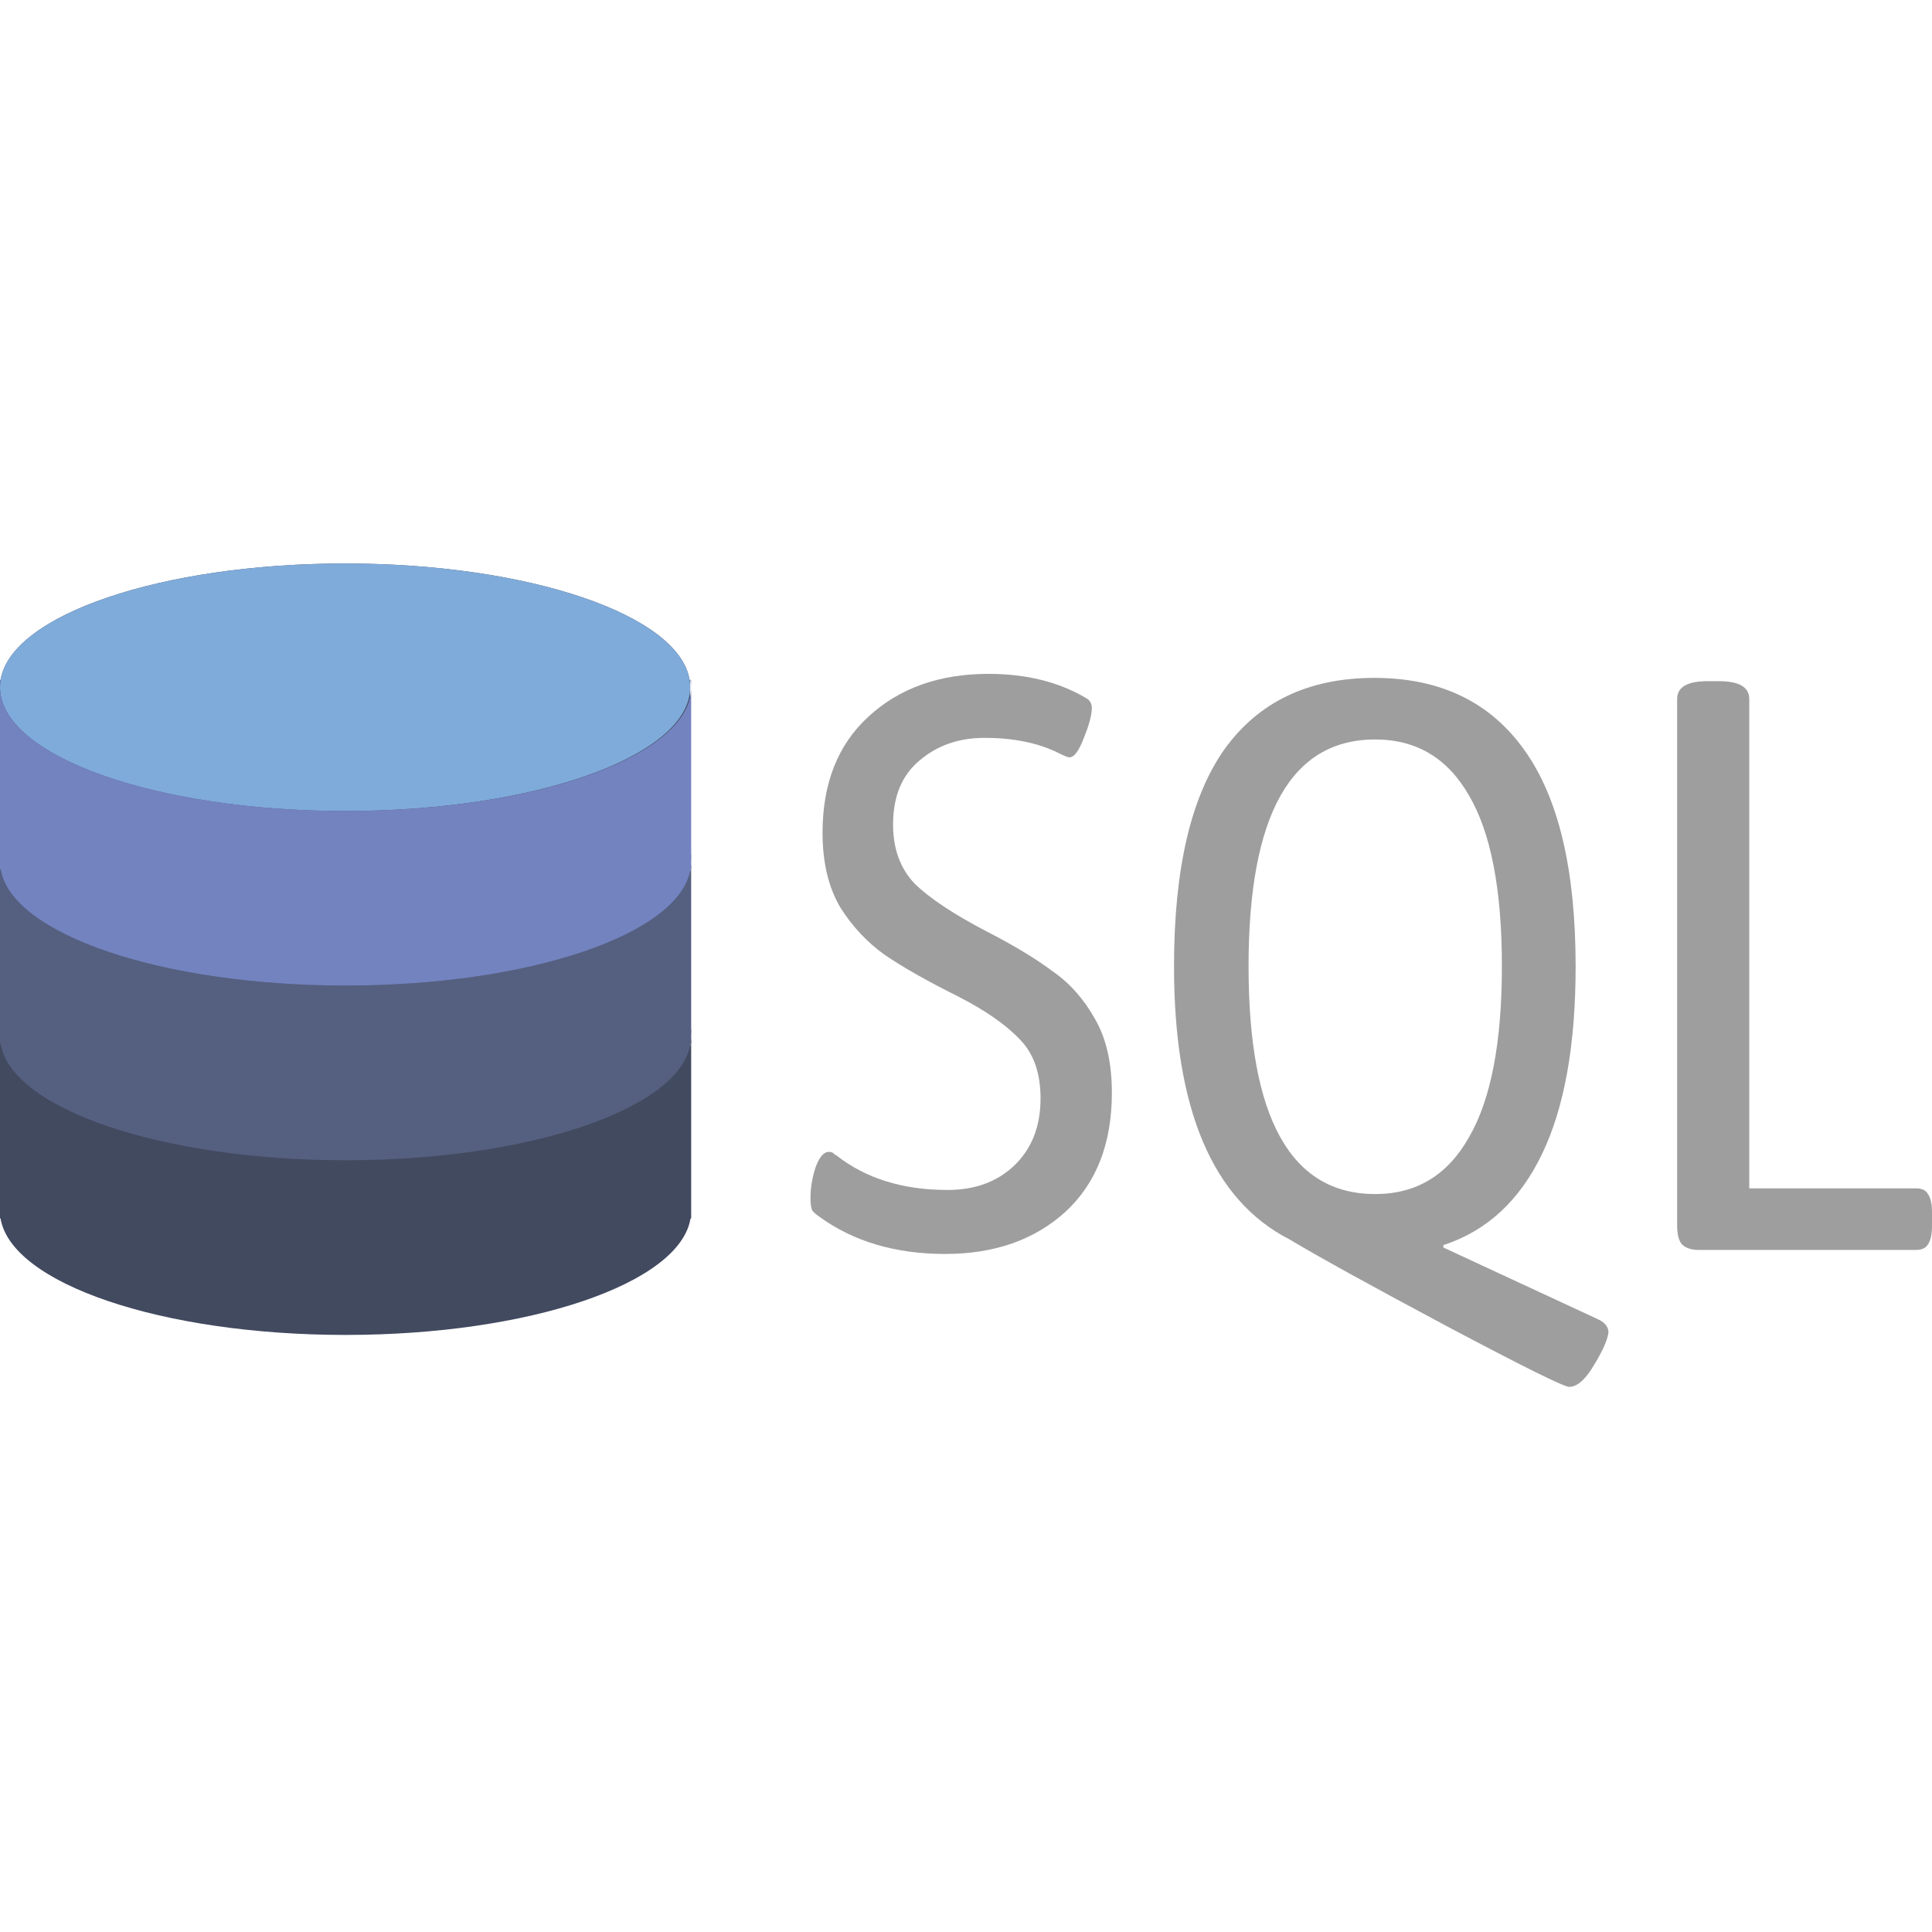
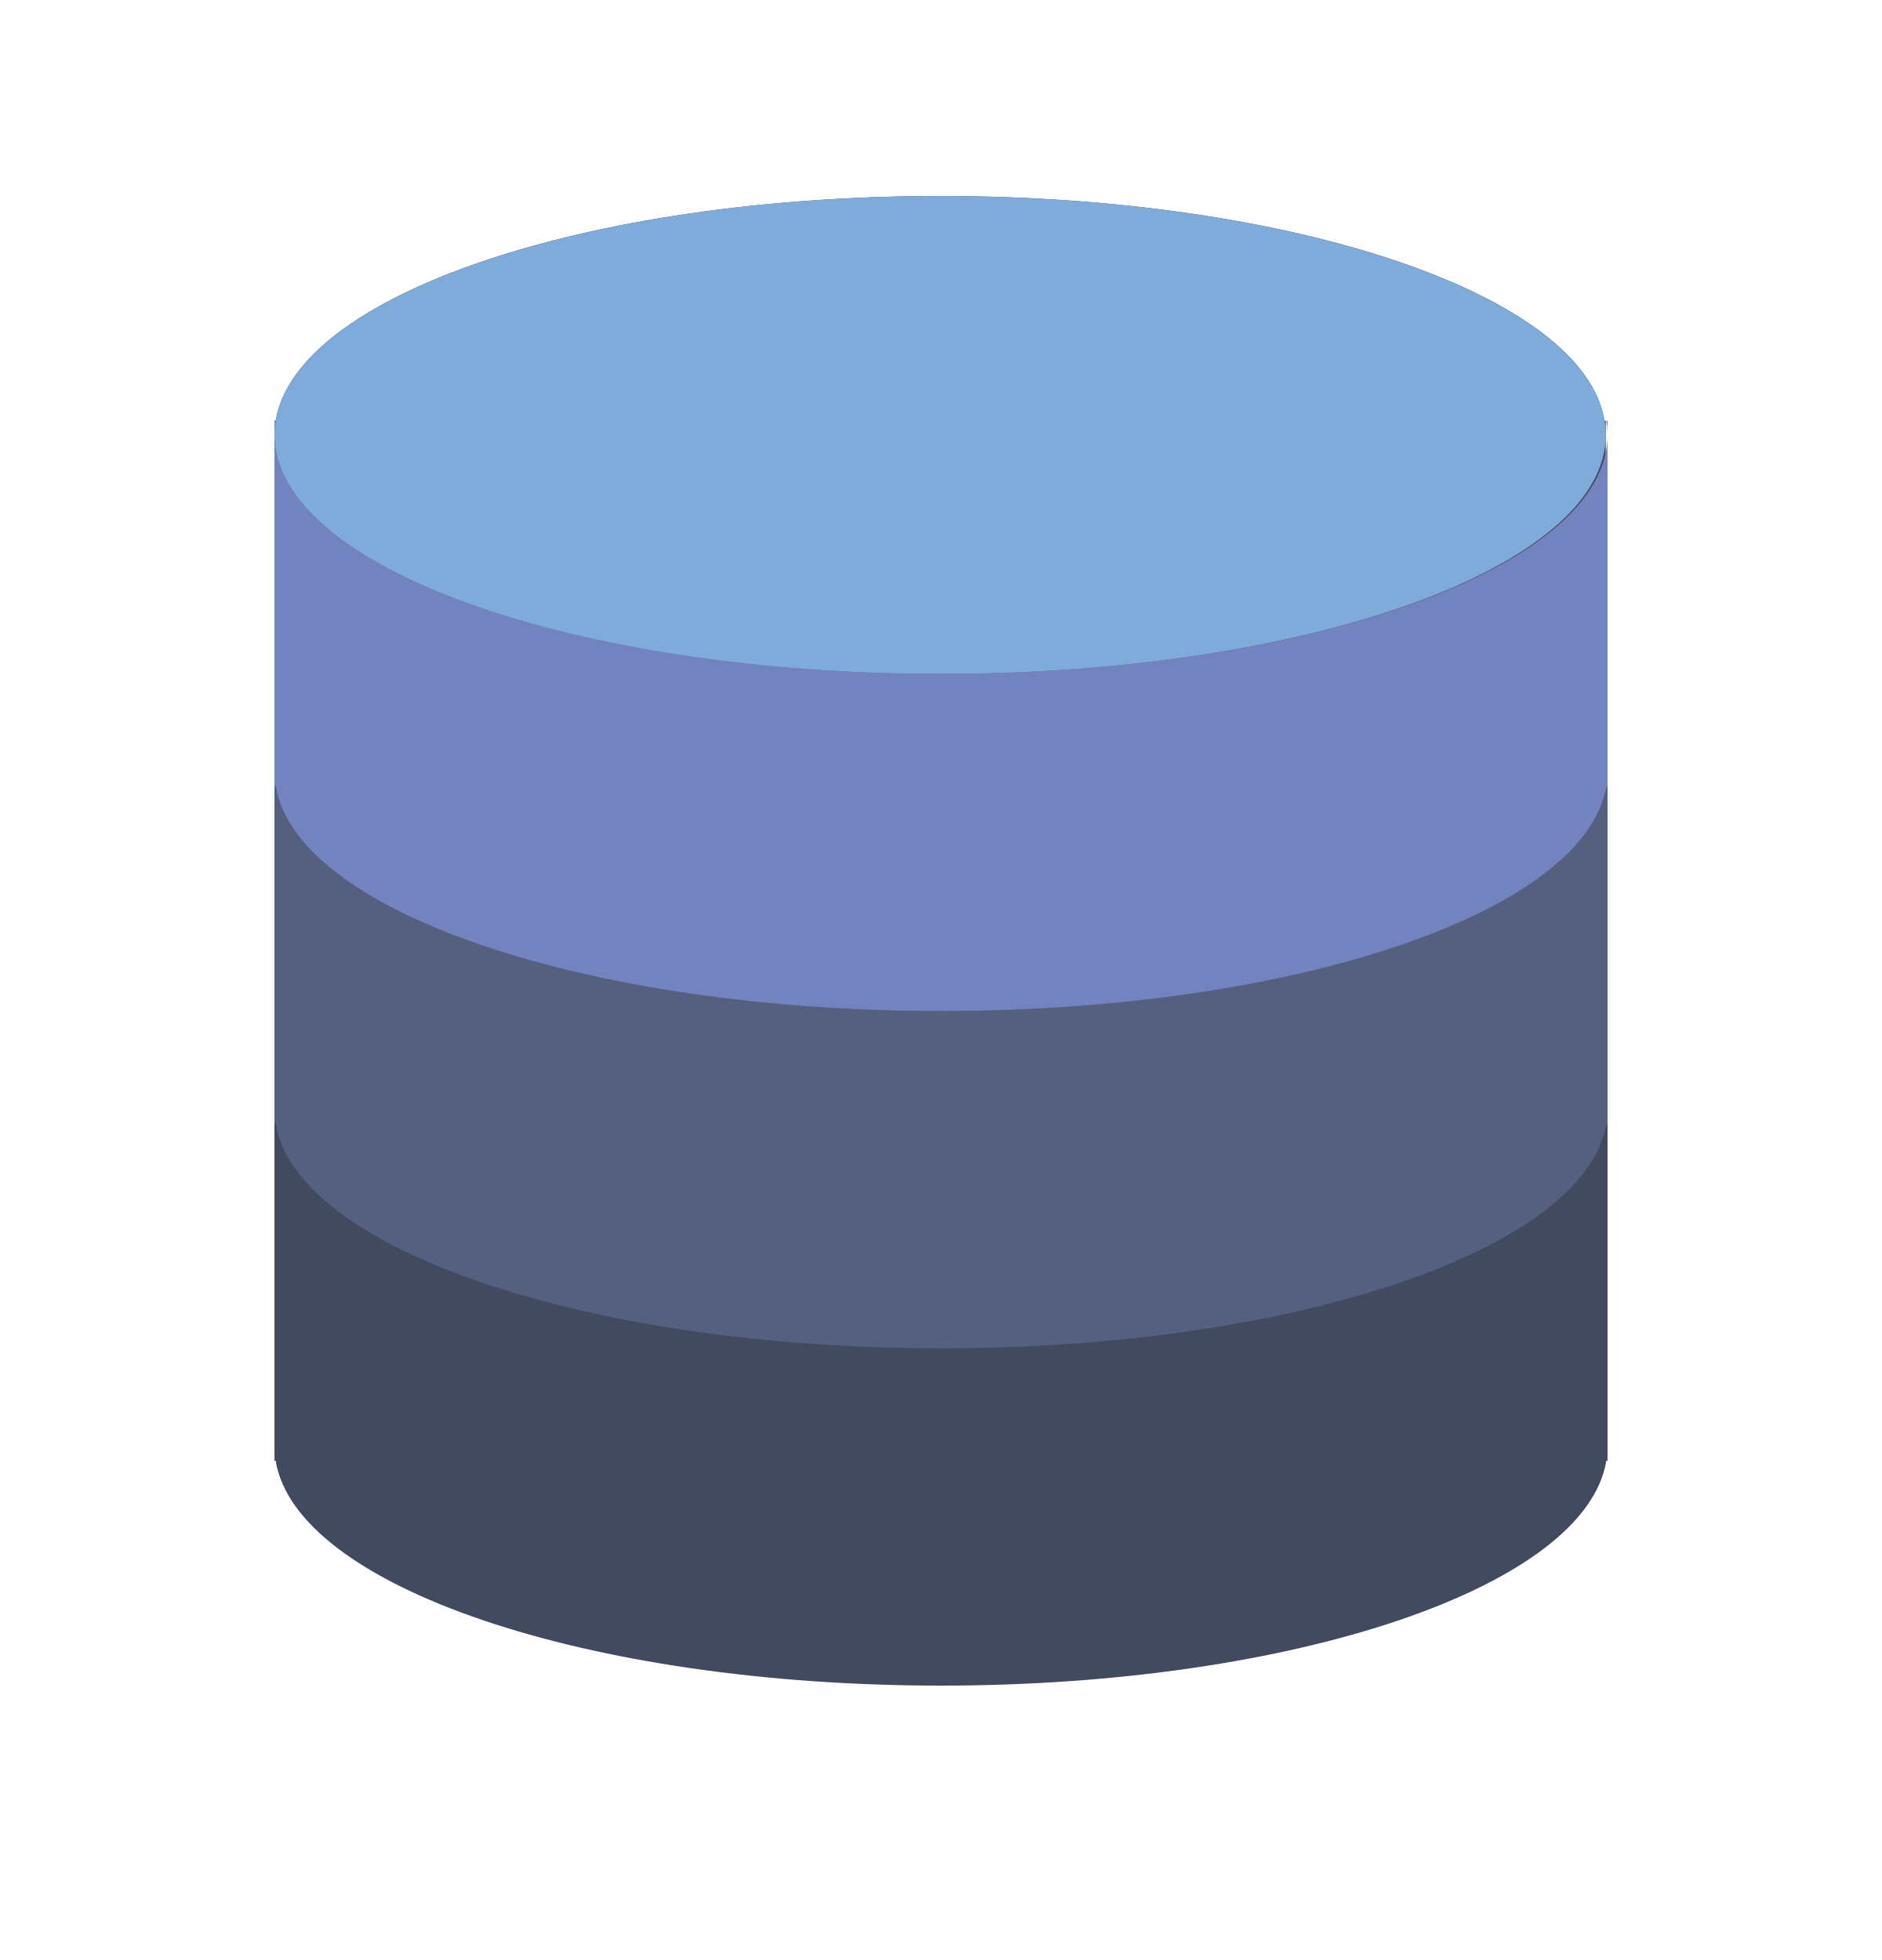
- <svg xmlns="http://www.w3.org/2000/svg" width="24" height="24" viewBox="0 0 24 24" fill="none">
-   <path d="M8.566 8.445C8.436 7.639 6.57 7 4.287 7C2.004 7 0.139 7.639 0.008 8.445H0V8.536V10.613V10.704V10.794V12.781V12.872V12.962V15.13H0.008C0.139 15.936 2.004 16.575 4.287 16.575C6.57 16.575 8.436 15.936 8.566 15.13H8.574V12.962V12.872V12.781V10.794V10.704V10.613V8.536V8.445H8.566Z" fill="#424A60" />
-   <path d="M4.293 14.413C1.922 14.413 0 13.725 0 12.876V15.136H0.008C0.139 15.943 2.007 16.583 4.293 16.583C6.579 16.583 8.447 15.943 8.578 15.136H8.586V12.876C8.586 13.725 6.664 14.413 4.293 14.413Z" fill="#424A60" />
-   <path d="M0 12.787V12.877C0 12.847 0.003 12.816 0.007 12.787H0Z" fill="#424A60" />
-   <path d="M8.578 12.786C8.582 12.816 8.585 12.846 8.585 12.877V12.786H8.578Z" fill="#424A60" />
-   <path d="M4.293 12.243C1.922 12.243 0 11.555 0 10.706V12.966H0.008C0.139 13.773 2.007 14.413 4.293 14.413C6.579 14.413 8.447 13.773 8.578 12.966H8.586V10.706C8.586 11.555 6.664 12.243 4.293 12.243Z" fill="#556080" />
-   <path d="M0 10.616V10.707C0 10.677 0.003 10.646 0.007 10.616H0Z" fill="#556080" />
-   <path d="M8.578 10.617C8.582 10.647 8.585 10.677 8.585 10.707V10.617H8.578Z" fill="#556080" />
-   <path d="M4.287 10.075C6.655 10.075 8.574 9.387 8.574 8.538C8.574 7.688 6.655 7 4.287 7C1.919 7 0 7.688 0 8.538C0 9.387 1.919 10.075 4.287 10.075Z" fill="#7FABDA" />
-   <path d="M4.293 10.074C1.922 10.074 0 9.386 0 8.537V10.797H0.008C0.139 11.604 2.007 12.243 4.293 12.243C6.579 12.243 8.447 11.604 8.578 10.797H8.586V8.537C8.586 9.386 6.664 10.074 4.293 10.074Z" fill="#7383BF" />
-   <path d="M0 8.446V8.537C0 8.506 0.003 8.476 0.007 8.446H0Z" fill="#7383BF" />
-   <path d="M8.578 8.446C8.582 8.476 8.585 8.506 8.585 8.537V8.446H8.578Z" fill="#7383BF" />
-   <path d="M11.741 15.577C11.124 15.577 10.603 15.423 10.178 15.114C10.138 15.088 10.108 15.061 10.088 15.034C10.075 15 10.068 14.95 10.068 14.883C10.068 14.762 10.088 14.638 10.128 14.511C10.175 14.376 10.231 14.309 10.297 14.309C10.324 14.309 10.344 14.316 10.357 14.329C10.37 14.343 10.38 14.35 10.387 14.35C10.752 14.638 11.213 14.782 11.771 14.782C12.11 14.782 12.385 14.682 12.598 14.48C12.816 14.272 12.926 13.994 12.926 13.645C12.926 13.33 12.84 13.085 12.667 12.91C12.495 12.729 12.239 12.551 11.9 12.377C11.522 12.189 11.22 12.018 10.994 11.864C10.775 11.709 10.589 11.511 10.437 11.27C10.291 11.021 10.218 10.713 10.218 10.344C10.218 9.733 10.407 9.253 10.785 8.905C11.17 8.549 11.668 8.371 12.279 8.371C12.75 8.371 13.155 8.472 13.494 8.673C13.54 8.7 13.563 8.74 13.563 8.794C13.563 8.881 13.53 9.005 13.464 9.166C13.404 9.327 13.344 9.408 13.284 9.408C13.265 9.408 13.222 9.391 13.155 9.357C12.903 9.23 12.594 9.166 12.229 9.166C11.91 9.166 11.642 9.26 11.422 9.448C11.204 9.629 11.094 9.894 11.094 10.243C11.094 10.545 11.184 10.79 11.363 10.978C11.549 11.159 11.847 11.357 12.259 11.572C12.598 11.746 12.87 11.911 13.075 12.065C13.288 12.212 13.464 12.41 13.603 12.659C13.743 12.9 13.812 13.206 13.812 13.575C13.812 14.205 13.62 14.698 13.235 15.054C12.85 15.403 12.352 15.577 11.741 15.577Z" fill="#9E9E9E" />
-   <path d="M19.493 17.228C19.427 17.228 18.919 16.976 17.97 16.473C17.027 15.97 16.377 15.611 16.018 15.396C15.062 14.906 14.584 13.776 14.584 12.004C14.584 10.797 14.793 9.898 15.211 9.307C15.636 8.717 16.257 8.421 17.073 8.421C17.89 8.421 18.511 8.72 18.936 9.317C19.36 9.908 19.573 10.803 19.573 12.004C19.573 12.984 19.433 13.762 19.154 14.339C18.876 14.916 18.468 15.292 17.93 15.467V15.497L19.861 16.393C19.941 16.433 19.981 16.487 19.981 16.554C19.968 16.648 19.908 16.782 19.802 16.956C19.695 17.137 19.593 17.228 19.493 17.228ZM17.083 14.833C17.595 14.833 17.983 14.598 18.248 14.128C18.521 13.658 18.657 12.95 18.657 12.004C18.657 11.052 18.521 10.344 18.248 9.881C17.983 9.418 17.595 9.186 17.083 9.186C16.035 9.186 15.51 10.126 15.51 12.004C15.51 13.89 16.035 14.833 17.083 14.833Z" fill="#9E9E9E" />
-   <path d="M21.102 15.527C21.01 15.527 20.94 15.504 20.893 15.457C20.854 15.41 20.834 15.332 20.834 15.225V8.683C20.834 8.535 20.96 8.462 21.212 8.462H21.351C21.604 8.462 21.73 8.535 21.73 8.683V14.762H23.801C23.874 14.762 23.924 14.786 23.95 14.833C23.983 14.88 24 14.957 24 15.064V15.225C24 15.332 23.983 15.41 23.95 15.457C23.924 15.504 23.874 15.527 23.801 15.527H21.102Z" fill="#9E9E9E" />
+ <svg xmlns="http://www.w3.org/2000/svg" width="24" height="25" viewBox="0 0 24 25" fill="none">
+   <path d="M20.461 5.366C20.203 3.767 16.509 2.5 11.989 2.5C7.468 2.5 3.775 3.767 3.516 5.366H3.5V5.545V9.664V9.843V10.023V13.963V14.142V14.321V18.62H3.516C3.775 20.218 7.469 21.485 11.989 21.485C16.509 21.485 20.203 20.218 20.461 18.62H20.477V14.321V14.142V13.963V10.023V9.843V9.664V5.545V5.366H20.461Z" fill="#424A60" />
+   <path d="M12 17.198C7.305 17.198 3.5 15.834 3.5 14.151V18.632H3.516C3.775 20.231 7.474 21.5 12 21.5C16.526 21.5 20.225 20.231 20.484 18.632H20.5V14.151C20.5 15.834 16.694 17.198 12 17.198Z" fill="#424A60" />
+   <path d="M3.5 13.972V14.152C3.5 14.091 3.506 14.032 3.516 13.972H3.5Z" fill="#424A60" />
+   <path d="M20.484 13.972C20.494 14.032 20.5 14.091 20.5 14.152V13.972H20.484Z" fill="#424A60" />
+   <path d="M12 12.896C7.305 12.896 3.5 11.532 3.5 9.849V14.33H3.516C3.775 15.93 7.474 17.198 12 17.198C16.526 17.198 20.225 15.93 20.484 14.33H20.5V9.849C20.5 11.532 16.694 12.896 12 12.896Z" fill="#556080" />
+   <path d="M3.5 9.67V9.85C3.5 9.789 3.506 9.73 3.516 9.67H3.5Z" fill="#556080" />
+   <path d="M20.484 9.67C20.494 9.73 20.5 9.789 20.5 9.85V9.67H20.484Z" fill="#556080" />
+   <path d="M11.989 8.598C16.677 8.598 20.477 7.233 20.477 5.549C20.477 3.865 16.677 2.5 11.989 2.5C7.301 2.5 3.5 3.865 3.5 5.549C3.5 7.233 7.301 8.598 11.989 8.598Z" fill="#7FABDA" />
+   <path d="M12 8.594C7.305 8.594 3.5 7.23 3.5 5.547V10.028H3.516C3.775 11.627 7.474 12.896 12 12.896C16.526 12.896 20.225 11.627 20.484 10.028H20.5V5.547C20.5 7.23 16.694 8.594 12 8.594Z" fill="#7383BF" />
+   <path d="M3.5 5.367V5.547C3.5 5.487 3.506 5.427 3.516 5.367H3.5Z" fill="#7383BF" />
+   <path d="M20.484 5.367C20.494 5.427 20.5 5.487 20.5 5.547V5.367H20.484Z" fill="#7383BF" />
</svg>
